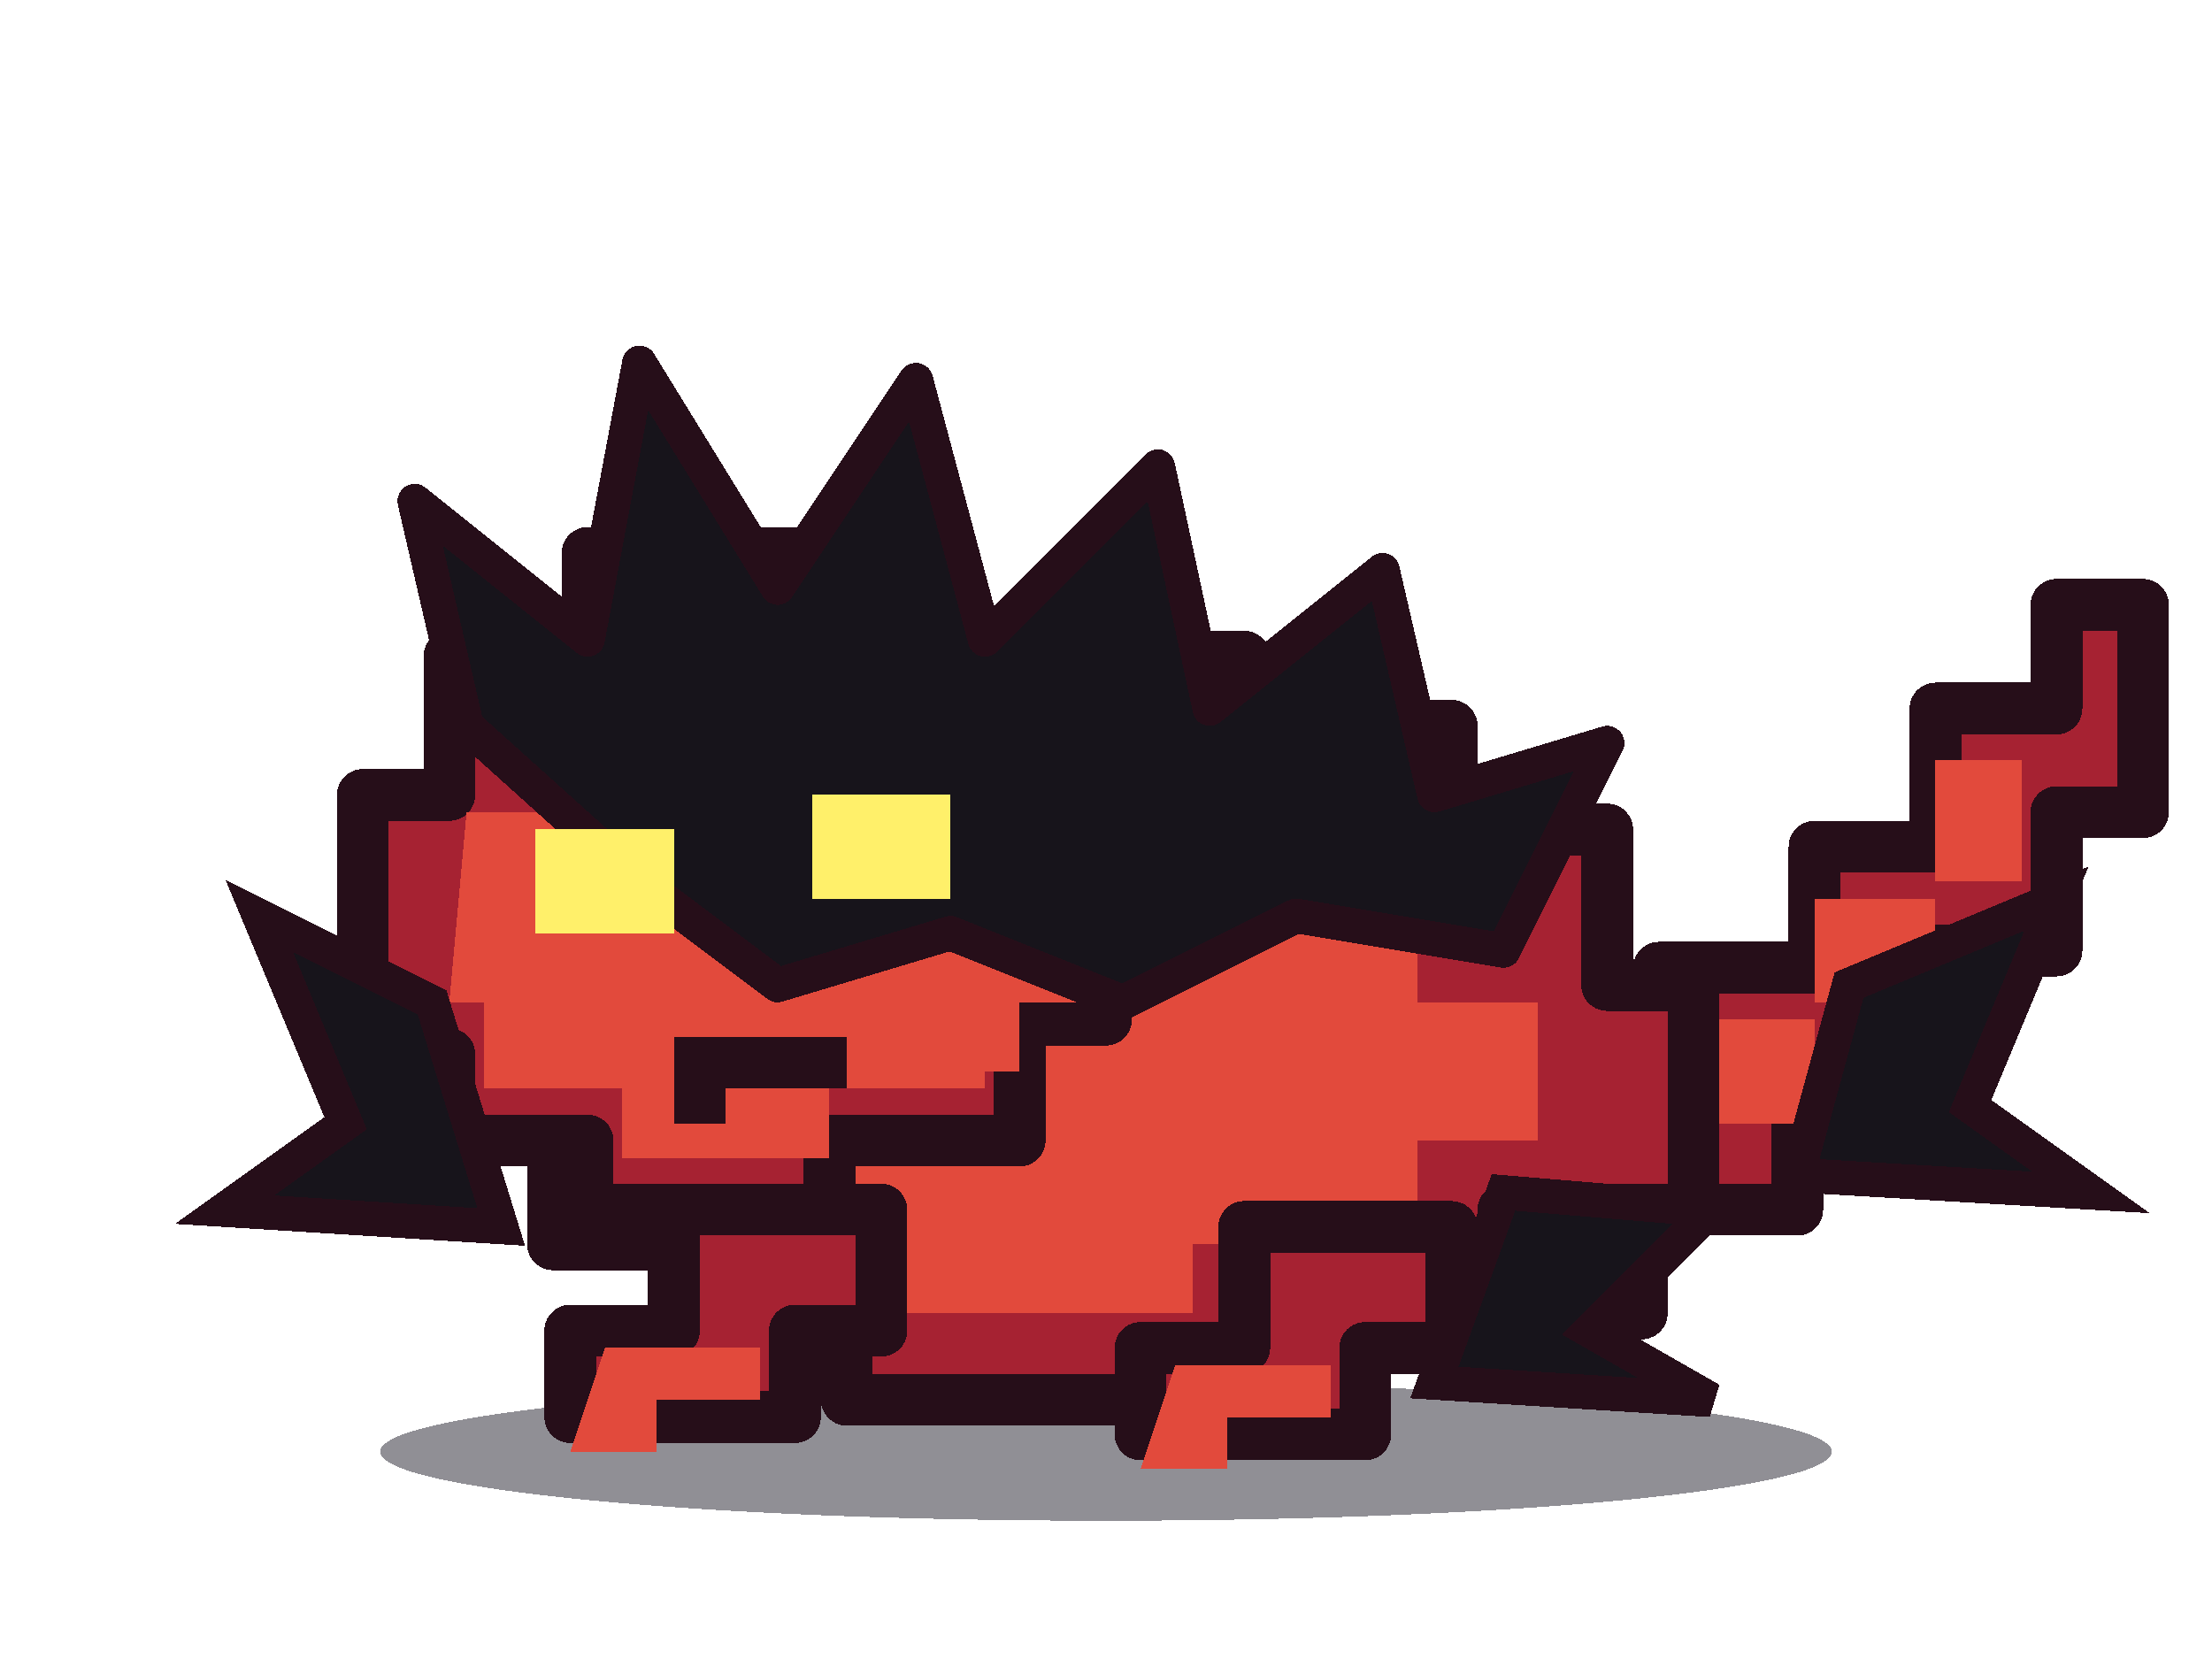
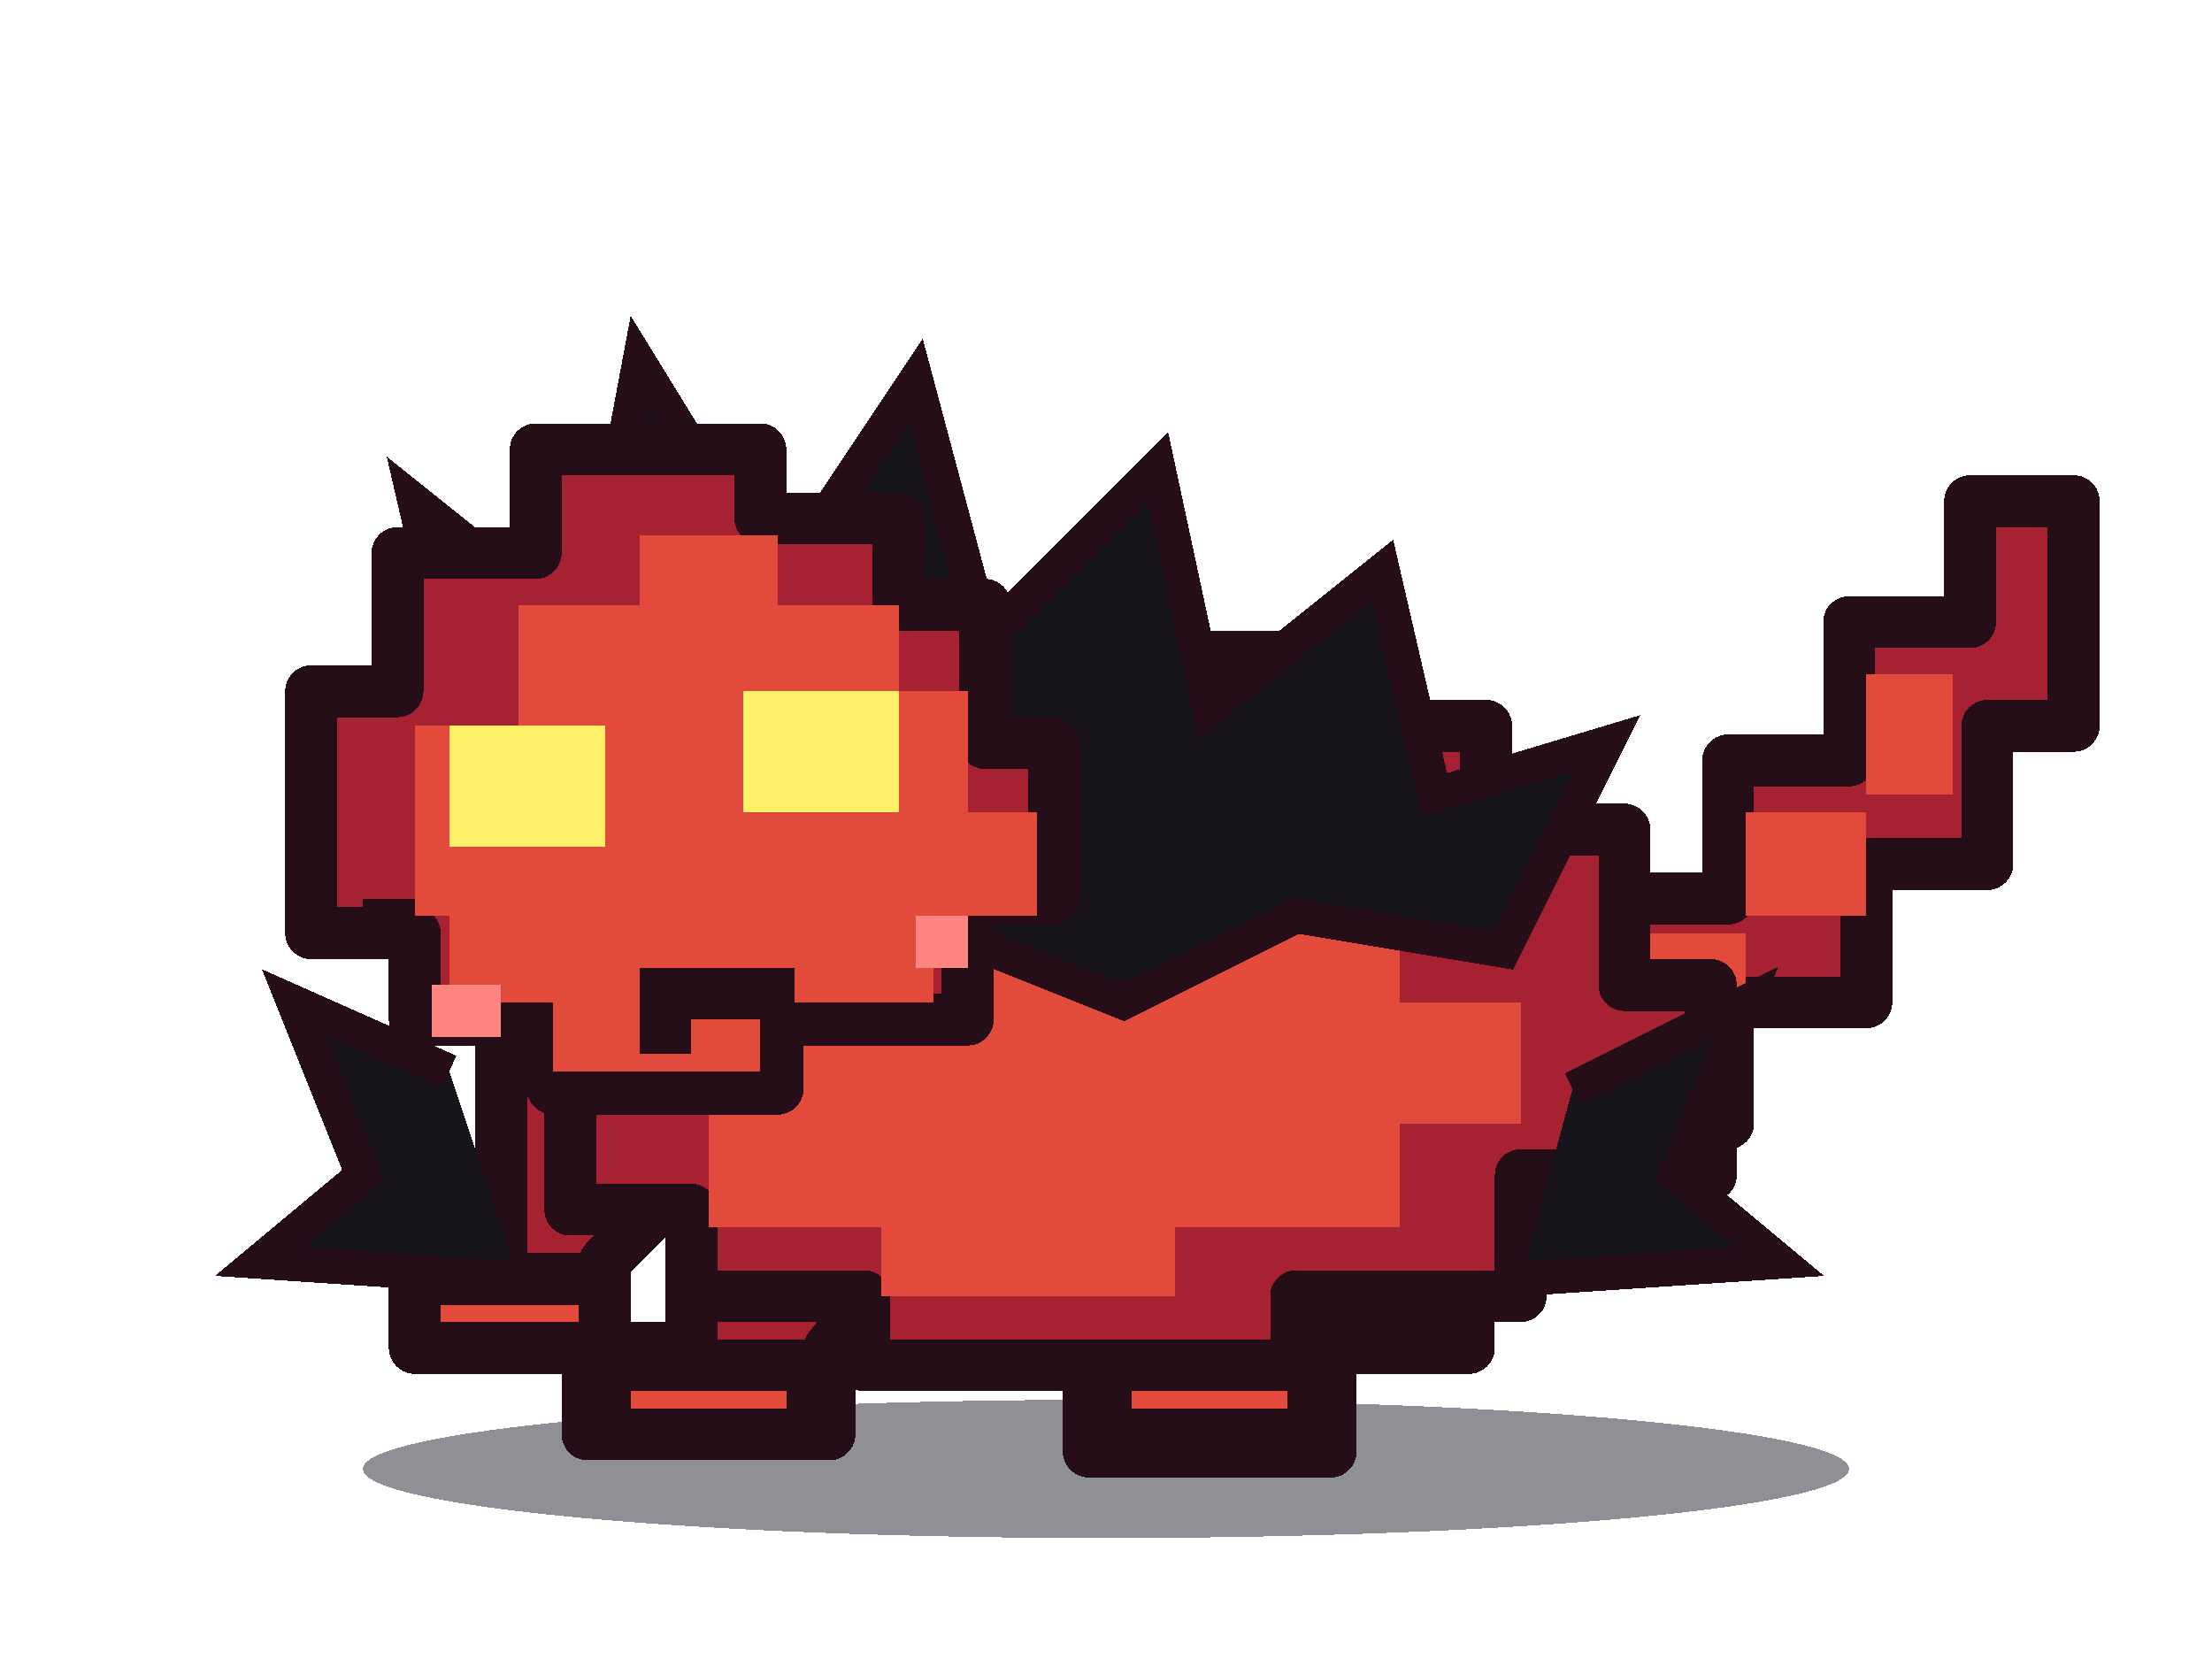
<svg xmlns="http://www.w3.org/2000/svg" viewBox="0 0 128 96" shape-rendering="crispEdges">
-   <ellipse cx="64" cy="84" rx="42" ry="4" fill="#080713" opacity=".45" />
-   <path d="M83 63h13v-7h9v-7h7v-8h7v-6h5v12h-5v8h-7v8h-8v7h-9v6H82z" fill="#a62232" stroke="#260e19" stroke-width="3" stroke-linejoin="round" />
-   <path d="M87 65h10v-6h8v-7h7v-8h5v7h-5v7h-7v7h-8v5h-8z" fill="#e24a3c" />
-   <path d="M32 59V49h9v-7h12v-4h19v4h12v6h9v9h5v13H87v7H74v4H49v-4H39v-5h-7v-8h-4v-5z" fill="#a62232" stroke="#260e19" stroke-width="3" stroke-linejoin="round" />
-   <path d="M42 54h12v-5h14v4h14v5h7v8h-7v6H69v4H50v-4H40v-7h-4v-6h6z" fill="#e24a3c" />
-   <path d="M39 70h12v7h-5v5H33v-5h6zM72 71h12v7h-5v5H66v-5h6z" fill="#a62232" stroke="#260e19" stroke-width="3" stroke-linejoin="round" />
-   <path d="M35 78h9v3h-6v3h-5zM68 79h9v3h-6v3h-5z" fill="#e24a3c" />
-   <path d="M21 55v-9h5v-8h8v-6h13v4h8v5h5v9h4v9h-5v7H48v4H34v-4h-8v-5h-5z" fill="#a62232" stroke="#260e19" stroke-width="3" stroke-linejoin="round" />
-   <path d="M27 47h6v-7h7v-4h8v4h7v5h4v7h4v6h-6v5H48v4H36v-4h-8v-5h-2z" fill="#e24a3c" />
-   <path d="M31 49h8v5h-8zM47 47h8v5h-8z" fill="#f5f1ff" />
-   <path d="M34 50h4v4h-4zM50 48h4v4h-4z" fill="#171126" />
-   <path d="M39 60h10v3h-7v2h-3z" fill="#260e19" />
-   <path d="M29 58h4v4h-4zM55 58h4v4h-4z" fill="#e24a3c" />
-   <path d="M27 42l-3-13 10 8 3-16 8 13 8-12 4 15 10-10 3 14 10-8 3 13 10-3-6 12-12-2-10 5-10-4-10 3-8-6z" fill="#17141b" stroke="#260e19" stroke-width="2" stroke-linejoin="round" />
-   <path d="M25 58l-10-5 5 12-7 5 16 1zM87 69l12 1-7 7 7 4-16-1zM107 57l12-5-5 12 7 5-17-1z" fill="#17141b" stroke="#260e19" stroke-width="2" />
-   <path d="M31 48h8v6h-8zM47 46h8v6h-8z" fill="#fff06a" />
+   <ellipse cx="64" cy="85" rx="43" ry="4" fill="#080713" opacity=".45" />
+   <g stroke="#260e19" stroke-width="3" stroke-linejoin="round">
+     <path d="M78 59h13v-7h9v-8h7v-8h7v-7h6v13h-5v8h-7v8h-8v7h-9v6H78z" fill="#a62232" />
+     <path d="M83 60h10v-6h8v-7h7v-8h5v7h-5v7h-7v7h-8v5h-8z" fill="#e24a3c" stroke="none" />
+   </g>
+   <g stroke="#260e19" stroke-width="3" stroke-linejoin="round">
+     <path d="M40 64h12v9l-4 5v5H34v-5h6z" fill="#a62232" />
+     <path d="M35 79h12v4H35z" fill="#e24a3c" />
+     <path d="M69 65h12v9l-4 5v5H63v-5h6z" fill="#a62232" />
+     <path d="M64 79h12v4H64z" fill="#e24a3c" />
+     <path d="M29 61h10v8l-4 4v5H24v-5h5z" fill="#a62232" />
+     <path d="M24 74h11v4H24z" fill="#e24a3c" />
+     <path d="M79 61h10v8l-4 4v5H74v-5h5z" fill="#a62232" />
+     <path d="M74 74h11v4H74z" fill="#e24a3c" />
+   </g>
+   <path d="M35 57V48h9v-6h13v-4h18v4h11v6h8v9h5v11H88v7H75v4H50v-4H40v-5h-7v-8h-4v-5z" fill="#a62232" stroke="#260e19" stroke-width="3" stroke-linejoin="round" />
+   <path d="M43 54h12v-5h14v4h12v5h7v7h-7v6H68v4H51v-4H41v-7h-4v-5h6z" fill="#e24a3c" />
+   <path d="M27 42l-3-13 10 8 3-16 8 13 8-12 4 15 10-10 3 14 10-8 3 13 10-3-6 12-12-2-10 5-10-4-10 3-8-6z" fill="#17141b" stroke="#260e19" stroke-width="2" />
+   <path d="M26 62l-9-4 4 10-6 5 15 1M91 63l10-5-4 10 6 5-15 1" fill="#17141b" stroke="#260e19" stroke-width="2" />
+   <path d="M32 51h10v9H32z" fill="#a62232" stroke="#260e19" stroke-width="2" />
+   <path d="M18 49v-9h5v-8h8v-6h13v4h8v5h5v8h4v9h-5v7H45v4H32v-4h-8v-5h-6z" fill="#a62232" stroke="#260e19" stroke-width="3" stroke-linejoin="round" />
+   <path d="M24 42h6v-7h7v-4h8v4h7v5h4v7h4v6h-6v5H44v4H32v-4h-6v-5h-2z" fill="#e24a3c" />
+   <path d="M26 42h9v7h-9zM43 40h9v7h-9z" fill="#fff06a" />
+   <path d="M29 44h4v5h-4zM46 42h4v5h-4z" fill="#fff06a" />
+   <path d="M21 52h3v3h-3zM37 56h9v3h-6v2h-3z" fill="#260e19" />
+   <path d="M25 57h4v3h-4zM53 53h3v3h-3z" fill="#ff8580" />
</svg>
